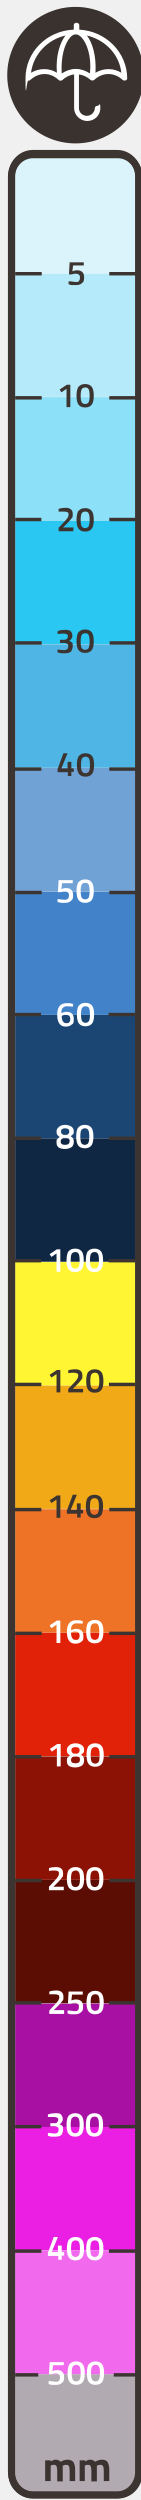
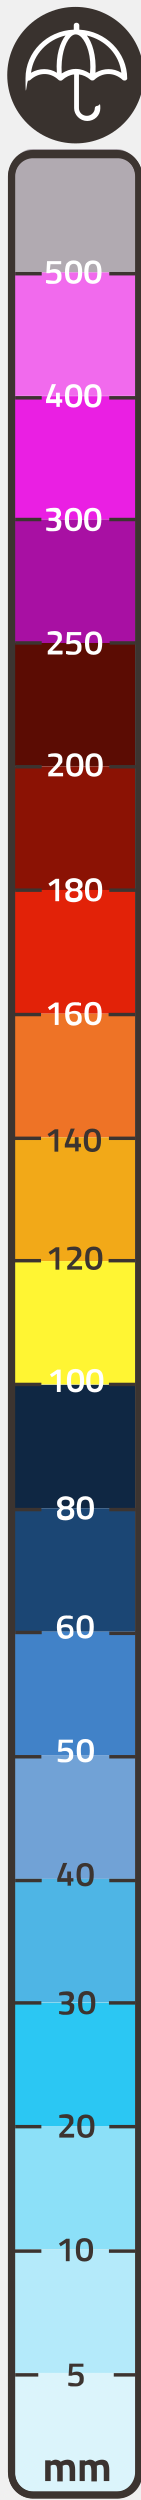
- <svg xmlns="http://www.w3.org/2000/svg" id="Livello_1" version="1.1" width="40.8px" height="725.2px" viewBox="0 0 40.8 725.2">
+ <svg xmlns="http://www.w3.org/2000/svg" id="Livello_1" version="1.1" viewBox="0 0 40.8 725.2" width="40.8px" height="725.2px">
  <defs>
    <style>
      .st0 {
        fill: #ee7326;
      }

      .st1 {
        fill: #71a2d6;
      }

      .st2 {
        fill: #3c3430;
      }

      .st3 {
        fill: #1b4674;
      }

      .st4 {
        fill: #5b0c03;
      }

      .st5 {
        stroke-width: 2px;
      }

      .st5, .st6, .st7 {
        fill: none;
      }

      .st5, .st7 {
        stroke: #3c3430;
        stroke-miterlimit: 9.8;
      }

      .st8 {
        fill: #39322e;
      }

      .st9 {
        fill: #f2a918;
      }

      .st10 {
        fill: #fff;
      }

      .st11 {
        fill: #0f2743;
      }

      .st12 {
        fill: #ea1fe3;
      }

      .st13 {
        fill: #4182c8;
      }

      .st14 {
        fill: #b4eafa;
      }

      .st15 {
        fill: #dbf4fb;
      }

      .st16 {
        fill: #8ce0f8;
      }

      .st17 {
        fill: #a810a3;
      }

      .st18 {
        fill: #2bc7f3;
      }

      .st19 {
        fill: #b1aab1;
      }

      .st20 {
        fill: #3b3330;
      }

      .st21 {
        fill: #8b1204;
      }

      .st22 {
        fill: #f16aed;
      }

      .st23 {
        fill: #4eb5e5;
      }

      .st24 {
        fill: #fff533;
      }

      .st25 {
        fill: #e22208;
      }
    </style>
  </defs>
  <g>
-     <path class="st19" d="M4.4,688.7h35v30.7c0,2.8-2.3,5.1-5.1,5.1H9.8c-3,0-5.4-2.4-5.4-5.4v-30.4h0Z" />
-     <rect class="st22" x="4.4" y="652.9" width="35" height="35.8" />
-     <g>
-       <rect class="st12" x="4.4" y="617" width="35" height="35.8" />
-       <rect class="st17" x="4.4" y="581.2" width="35" height="35.8" />
-     </g>
-     <g>
-       <rect class="st4" x="4.4" y="545.3" width="35" height="35.8" />
-       <rect class="st21" x="4.4" y="509.5" width="35" height="35.8" />
+     <path class="st19" d="M39.25,79.02H4.25v-30.7c0-2.8,2.3-5.1,5.1-5.1h24.5c3,0,5.4,2.4,5.4,5.4v30.4h0Z" />
+     <rect class="st22" x="4.25" y="79.02" width="35" height="35.8" transform="translate(43.5 193.84) rotate(180)" />
+     <g>
+       <rect class="st12" x="4.25" y="114.92" width="35" height="35.8" transform="translate(43.5 265.64) rotate(180)" />
+       <rect class="st17" x="4.25" y="150.72" width="35" height="35.8" transform="translate(43.5 337.24) rotate(180)" />
+     </g>
+     <g>
+       <rect class="st4" x="4.25" y="186.52" width="35" height="35.82" transform="translate(43.5 408.86) rotate(180)" />
+       <rect class="st21" x="4.25" y="222.34" width="35" height="35.82" transform="translate(43.5 480.51) rotate(180)" />
      <g>
-         <rect class="st25" x="4.4" y="473.6" width="35" height="35.8" />
-         <rect class="st0" x="4.4" y="437.8" width="35" height="35.8" />
+         <rect class="st25" x="4.25" y="258.17" width="35" height="35.88" transform="translate(43.5 552.21) rotate(180)" />
+         <rect class="st0" x="4.25" y="294.04" width="35" height="35.88" transform="translate(43.5 623.96) rotate(180)" />
      </g>
    </g>
    <g>
-       <rect class="st9" x="4.4" y="401.9" width="35" height="35.8" />
-       <rect class="st24" x="4.4" y="366.1" width="35" height="35.8" />
+       <rect class="st9" x="4.25" y="329.92" width="35" height="35.9" transform="translate(43.5 695.74) rotate(180)" />
+       <rect class="st24" x="4.25" y="365.82" width="35" height="35.8" transform="translate(43.5 767.44) rotate(180)" />
      <g>
-         <rect class="st11" x="4.4" y="330.2" width="35" height="35.8" />
-         <rect class="st3" x="4.4" y="294.4" width="35" height="35.8" />
+         <rect class="st11" x="4.25" y="401.72" width="35" height="35.8" transform="translate(43.5 839.24) rotate(180)" />
+         <rect class="st3" x="4.25" y="437.52" width="35" height="35.8" transform="translate(43.5 910.84) rotate(180)" />
      </g>
      <g>
-         <rect class="st13" x="4.4" y="258.6" width="35" height="35.8" />
-         <rect class="st1" x="4.4" y="222.7" width="35" height="35.8" />
+         <rect class="st13" x="4.25" y="473.32" width="35" height="35.8" transform="translate(43.5 982.44) rotate(180)" />
+         <rect class="st1" x="4.25" y="509.12" width="35" height="35.9" transform="translate(43.5 1054.14) rotate(180)" />
        <g>
-           <rect class="st23" x="4.4" y="186.9" width="35" height="35.8" />
-           <rect class="st18" x="4.4" y="151" width="35" height="35.8" />
+           <rect class="st23" x="4.25" y="545.02" width="35" height="35.8" transform="translate(43.5 1125.84) rotate(180)" />
+           <rect class="st18" x="4.25" y="580.92" width="35" height="35.8" transform="translate(43.5 1197.64) rotate(180)" />
        </g>
      </g>
    </g>
    <g>
-       <rect class="st16" x="4.4" y="115.2" width="35" height="35.8" />
-       <rect class="st14" x="4.4" y="79.3" width="35" height="35.8" />
-       <path class="st15" d="M10.4,43.5h22.3c3.7,0,6.7,3,6.7,6.7v29.2H4.4v-29.8c0-3.3,2.7-6.1,6.1-6.1h-.1Z" />
+       <rect class="st16" x="4.25" y="616.72" width="35" height="35.8" transform="translate(43.5 1269.24) rotate(180)" />
+       <rect class="st14" x="4.25" y="652.62" width="35" height="35.8" transform="translate(43.5 1341.04) rotate(180)" />
+       <path class="st15" d="M33.25,724.22H10.95c-3.7,0-6.7-3-6.7-6.7v-29.2h35v29.8c0,3.3-2.7,6.1-6.1,6.1,0,0,.1,0,.1,0Z" />
    </g>
  </g>
  <circle class="st8" cx="21.9" cy="21.8" r="19.8" />
  <rect class="st6" x="8.6" y="680" width="15.4" height="11.8" />
  <path class="st5" d="M34.1,723.8H9.6c-3.4,0-6.2-2.8-6.2-6.2V51.1c0-3.4,2.8-6.2,6.2-6.2h24.5c3.4,0,6.2,2.8,6.2,6.2v666.5c0,3.4-2.8,6.2-6.2,6.2Z" />
  <path class="st10" d="M36.9,22.8h0c0-7.6-6.2-13.8-13.9-14.2v-1.3c0-.3-.3-.7-.8-.7s-.8.3-.8.7v1.3c-7.8.3-14,6.5-14,14.1s.3.7.8.7.3-.1.6-.2c2.5-2.3,5.8-2.3,8.2,0,.1.1.3.2.6.2s.3-.1.5-.2c1-.9,2.2-1.5,3.4-1.6v9.8c0,1.9,1.7,3.7,3.8,3.7s3.8-1.6,3.8-3.7-.3-.7-.8-.7-.8.3-.8.7c0,1.1-1,2.2-2.3,2.2s-2.3-1-2.3-2.2v-9.8c1.1.1,2.4.7,3.4,1.6.2.2.8.2,1,0,2.5-2.3,5.8-2.3,8.3,0,.2.2.7.2.9.1.3-.2.4-.3.4-.5ZM26.1,21.3c-1.3-.8-2.6-1.3-4-1.3h-.2c-1.4,0-2.7.5-4,1.3-.3-4.9.9-8.8,2.5-10.5,1-1.1,2.1-1.1,3.2,0,1.6,1.7,3,5.5,2.5,10.5ZM9,21.1c.7-5.4,4.8-9.6,10-10.8-1.5,1.9-2.9,5.7-2.5,10.8-2.2-1.4-5.1-1.4-7.5,0ZM27.7,21.1c.3-5.1-1-8.9-2.5-10.8,5.4,1.3,9.4,5.5,10,10.8-2.3-1.4-5.1-1.4-7.5,0Z" />
  <line class="st7" x1="4.4" y1="688.9" x2="11.1" y2="688.9" />
  <g>
    <path class="st20" d="M14.7,719.7h-1.6v-6h1.6v.3c.6-.3,1-.5,1.4-.5.6,0,1.1.2,1.5.6.7-.4,1.4-.6,2-.6s1.3.2,1.7.7c.3.5.5,1.2.5,2.2v3.3h-1.6v-3.2c0-.5-.1-.9-.2-1.1-.1-.2-.3-.4-.7-.4s-.6,0-.9.2h-.2v4.6h-1.6v-3.1c0-.6-.1-1-.2-1.3-.1-.2-.3-.4-.7-.4s-.6,0-.9.2h-.1s0,4.5,0,4.5Z" />
    <path class="st20" d="M24.7,719.7h-1.6v-6h1.6v.3c.6-.3,1-.5,1.4-.5.6,0,1.1.2,1.5.6.7-.4,1.4-.6,2-.6s1.3.2,1.6.7c.3.5.5,1.2.5,2.2v3.3h-1.6v-3.2c0-.5-.1-.9-.2-1.1-.1-.2-.3-.4-.7-.4s-.6,0-.9.2h-.2v4.6h-1.6v-3.1c0-.6-.1-1-.2-1.3-.1-.2-.3-.4-.7-.4s-.6,0-.9.2h-.1v4.5h.1Z" />
  </g>
  <path class="st5" d="M34,723.7H9.5c-3.4,0-6.2-3-6.2-6.7V51.2c0-3.7,2.8-6.7,6.2-6.7h24.5c3.4,0,6.2,3,6.2,6.7v665.8c0,3.7-2.8,6.7-6.2,6.7Z" />
  <line class="st7" x1="33" y1="688.9" x2="39.4" y2="688.9" />
  <line class="st7" x1="4.3" y1="653" x2="12" y2="653" />
  <line class="st7" x1="31.6" y1="653" x2="39.3" y2="653" />
  <g>
-     <path class="st10" d="M18.5,685.1v1h-3.1l-.2,1.7c.5-.2.9-.3,1.3-.3,1.4,0,2.1.7,2.1,2s-.2,1.3-.6,1.7-.9.6-1.7.6h-1c-.4,0-.7,0-.9-.2h-.3v-.9c.9,0,1.6.2,2.1.2s.7,0,.9-.3c.2-.2.3-.5.3-.9s0-.7-.3-.9c-.2-.2-.4-.3-.7-.3-.5,0-1,0-1.3.2h-.9l.2-3.5h4.1Z" />
-     <path class="st10" d="M20.2,685.8c.4-.5,1-.8,1.9-.8s1.5.3,1.9.8.6,1.4.6,2.6-.2,2.1-.6,2.6-1,.8-1.9.8-1.5-.3-1.9-.8-.6-1.4-.6-2.6.2-2.1.6-2.7h0ZM23.1,686.5c-.2-.4-.6-.5-1-.5s-.8.2-1,.5-.3,1-.3,1.9.1,1.5.3,1.9c.2.3.6.5,1,.5s.8-.2,1-.5c.2-.4.3-1,.3-1.9s-.1-1.6-.3-1.9Z" />
-     <path class="st10" d="M25.8,685.8c.4-.5,1-.8,1.9-.8s1.5.3,1.9.8.6,1.4.6,2.6-.2,2.1-.6,2.6-1,.8-1.9.8-1.5-.3-1.9-.8-.6-1.4-.6-2.6.2-2.1.6-2.7h0ZM28.7,686.5c-.2-.4-.5-.5-1-.5s-.8.2-1,.5-.3,1-.3,1.9.1,1.5.3,1.9c.2.3.6.5,1,.5s.8-.2,1-.5c.2-.4.3-1,.3-1.9s-.1-1.6-.3-1.9Z" />
+     <path class="st10" d="M17.75,75.64v1h-3.1l-.2,1.7c.5-.2.9-.3,1.3-.3,1.4,0,2.1.7,2.1,2s-.2,1.3-.6,1.7-.9.6-1.7.6h-1c-.4,0-.7,0-.9-.2h-.3v-.9c.9,0,1.6.2,2.1.2s.7,0,.9-.3c.2-.2.3-.5.3-.9s0-.7-.3-.9c-.2-.2-.4-.3-.7-.3-.5,0-1,0-1.3.2h-.9l.2-3.5h4.1v-.1Z" />
+     <path class="st10" d="M19.45,76.34c.4-.5,1-.8,1.9-.8s1.5.3,1.9.8.6,1.4.6,2.6-.2,2.1-.6,2.6-1,.8-1.9.8-1.5-.3-1.9-.8-.6-1.4-.6-2.6.2-2.1.6-2.7h0v.1ZM22.35,77.04c-.2-.4-.6-.5-1-.5s-.8.2-1,.5-.3,1-.3,1.9.1,1.5.3,1.9c.2.3.6.5,1,.5s.8-.2,1-.5c.2-.4.3-1,.3-1.9s-.1-1.6-.3-1.9Z" />
+     <path class="st10" d="M25.05,76.34c.4-.5,1-.8,1.9-.8s1.5.3,1.9.8.6,1.4.6,2.6-.2,2.1-.6,2.6-1,.8-1.9.8-1.5-.3-1.9-.8-.6-1.4-.6-2.6.2-2.1.6-2.7h0v.1ZM27.95,77.04c-.2-.4-.5-.5-1-.5s-.8.2-1,.5-.3,1-.3,1.9.1,1.5.3,1.9c.2.3.6.5,1,.5s.8-.2,1-.5c.2-.4.3-1,.3-1.9s-.1-1.6-.3-1.9Z" />
  </g>
  <line class="st7" x1="4.4" y1="616.9" x2="12" y2="616.9" />
  <line class="st7" x1="31.7" y1="616.9" x2="39.4" y2="616.9" />
  <g>
-     <path class="st10" d="M16.9,655.6v-1.2h-3v-.9l1.7-4.6h1.2l-1.8,4.4h1.8v-1.9h1.1v1.9h.7v1h-.7v1.2h-1.1.1Z" />
-     <path class="st10" d="M20,649.7c.4-.5,1-.8,1.9-.8s1.5.3,1.9.8.6,1.4.6,2.6-.2,2.1-.6,2.6-1,.8-1.9.8-1.5-.3-1.9-.8-.6-1.4-.6-2.6.2-2.1.6-2.7h0ZM22.9,650.4c-.2-.4-.6-.5-1-.5s-.8.2-1,.5-.3,1-.3,1.9.1,1.5.3,1.9c.2.3.6.5,1,.5s.8-.2,1-.5c.2-.4.3-1,.3-1.9s-.1-1.6-.3-1.9Z" />
-     <path class="st10" d="M25.6,649.7c.4-.5,1-.8,1.9-.8s1.5.3,1.9.8.6,1.4.6,2.6-.2,2.1-.6,2.6-1,.8-1.9.8-1.5-.3-1.9-.8-.6-1.4-.6-2.6.2-2.1.6-2.7h0ZM28.5,650.4c-.2-.4-.5-.5-1-.5s-.8.2-1,.5-.3,1-.3,1.9.1,1.5.3,1.9c.2.3.6.5,1,.5s.8-.2,1-.5c.2-.4.3-1,.3-1.9s-.1-1.6-.3-1.9Z" />
+     <path class="st10" d="M16.35,118.12v-1.2h-3v-.9l1.7-4.6h1.2l-1.8,4.4h1.8v-1.9h1.1v1.9h.7v1h-.7v1.2h-1.1.1v.1Z" />
+     <path class="st10" d="M19.45,112.22c.4-.5,1-.8,1.9-.8s1.5.3,1.9.8.6,1.4.6,2.6-.2,2.1-.6,2.6-1,.8-1.9.8-1.5-.3-1.9-.8-.6-1.4-.6-2.6.2-2.1.6-2.7h0v.1ZM22.35,112.92c-.2-.4-.6-.5-1-.5s-.8.2-1,.5-.3,1-.3,1.9.1,1.5.3,1.9c.2.3.6.5,1,.5s.8-.2,1-.5c.2-.4.3-1,.3-1.9s-.1-1.6-.3-1.9Z" />
+     <path class="st10" d="M25.05,112.22c.4-.5,1-.8,1.9-.8s1.5.3,1.9.8.6,1.4.6,2.6-.2,2.1-.6,2.6-1,.8-1.9.8-1.5-.3-1.9-.8-.6-1.4-.6-2.6.2-2.1.6-2.7h0v.1ZM27.95,112.92c-.2-.4-.5-.5-1-.5s-.8.2-1,.5-.3,1-.3,1.9.1,1.5.3,1.9c.2.3.6.5,1,.5s.8-.2,1-.5c.2-.4.3-1,.3-1.9s-.1-1.6-.3-1.9Z" />
  </g>
  <line class="st7" x1="4.3" y1="581" x2="12" y2="581" />
  <line class="st7" x1="31.6" y1="581" x2="39.3" y2="581" />
  <g>
-     <path class="st10" d="M14.1,613.3c.6-.2,1.3-.3,2-.3s1.3,0,1.6.4.5.7.5,1.3,0,.5-.2.7c-.1.2-.2.4-.3.5-.1,0-.2.2-.4.3.4.2.6.3.8.5.2.2.2.5.2,1s-.2,1.2-.5,1.6c-.3.3-.9.5-1.7.5h-1c-.4,0-.6,0-.9-.2h-.3v-.9c.7,0,1.4.2,1.9.2.8,0,1.2-.4,1.2-1.1s-.1-.6-.3-.7c-.2-.2-.5-.3-.8-.3h-1.3v-.9h1.3c.2,0,.5,0,.7-.3.2-.2.3-.5.3-.7s0-.5-.3-.6c-.2,0-.4-.2-.8-.2s-1.1,0-1.6,0h-.3v-.8h.2Z" />
-     <path class="st10" d="M19.9,613.8c.4-.5,1-.8,1.9-.8s1.5.3,1.9.8.6,1.4.6,2.6-.2,2.1-.6,2.6-1,.8-1.9.8-1.5-.3-1.9-.8-.6-1.4-.6-2.6.2-2.1.6-2.7h0ZM22.8,614.5c-.2-.4-.6-.5-1-.5s-.8.2-1,.5-.3,1-.3,1.9.1,1.5.3,1.9c.2.3.6.5,1,.5s.8-.2,1-.5c.2-.4.3-1,.3-1.9s-.1-1.6-.3-1.9Z" />
-     <path class="st10" d="M25.5,613.8c.4-.5,1-.8,1.9-.8s1.5.3,1.9.8.6,1.4.6,2.6-.2,2.1-.6,2.6-1,.8-1.9.8-1.5-.3-1.9-.8-.6-1.4-.6-2.6.2-2.1.6-2.7h0ZM28.4,614.5c-.2-.4-.5-.5-1-.5s-.8.2-1,.5-.3,1-.3,1.9.1,1.5.3,1.9c.2.3.6.5,1,.5s.8-.2,1-.5c.2-.4.3-1,.3-1.9s-.1-1.6-.3-1.9Z" />
+     <path class="st10" d="M13.6,147.6c.6-.2,1.3-.3,2-.3s1.3,0,1.6.4.5.7.5,1.3,0,.5-.2.7c-.1.2-.2.4-.3.5-.1,0-.2.2-.4.3.4.2.6.3.8.5.2.2.2.5.2,1s-.2,1.2-.5,1.6c-.3.3-.9.5-1.7.5h-1c-.4,0-.6,0-.9-.2h-.3v-.9c.7,0,1.4.2,1.9.2.8,0,1.2-.4,1.2-1.1s-.1-.6-.3-.7c-.2-.2-.5-.3-.8-.3h-1.3v-.9h1.3c.2,0,.5,0,.7-.3.2-.2.3-.5.3-.7s0-.5-.3-.6c-.2,0-.4-.2-.8-.2h-1.9v-.8h.2Z" />
+     <path class="st10" d="M19.4,148.1c.4-.5,1-.8,1.9-.8s1.5.3,1.9.8.6,1.4.6,2.6-.2,2.1-.6,2.6-1,.8-1.9.8-1.5-.3-1.9-.8-.6-1.4-.6-2.6.2-2.1.6-2.7h0v.1ZM22.3,148.8c-.2-.4-.6-.5-1-.5s-.8.2-1,.5-.3,1-.3,1.9.1,1.5.3,1.9c.2.3.6.5,1,.5s.8-.2,1-.5c.2-.4.3-1,.3-1.9s-.1-1.6-.3-1.9Z" />
+     <path class="st10" d="M25,148.1c.4-.5,1-.8,1.9-.8s1.5.3,1.9.8.6,1.4.6,2.6-.2,2.1-.6,2.6-1,.8-1.9.8-1.5-.3-1.9-.8-.6-1.4-.6-2.6.2-2.1.6-2.7h0v.1ZM27.9,148.8c-.2-.4-.5-.5-1-.5s-.8.2-1,.5-.3,1-.3,1.9.1,1.5.3,1.9c.2.3.6.5,1,.5s.8-.2,1-.5c.2-.4.3-1,.3-1.9s-.1-1.6-.3-1.9Z" />
  </g>
  <line class="st7" x1="4.4" y1="545.5" x2="12.1" y2="545.5" />
  <line class="st7" x1="31.7" y1="545.5" x2="39.4" y2="545.5" />
  <g>
-     <path class="st10" d="M18.5,584.2h-4.2v-1l1.6-1.7c.5-.5.8-.9,1-1.2s.3-.6.3-.9,0-.6-.3-.7-.5-.2-1-.2-.9,0-1.4,0h-.2v-.8c.6-.2,1.3-.3,2-.3,1.4,0,2.1.6,2.1,1.8s-.1.9-.3,1.2-.6.8-1.1,1.3l-1.4,1.4h3v1h-.1Z" />
-     <path class="st10" d="M24,577.6v1h-3.1l-.2,1.7c.5-.2.9-.3,1.3-.3,1.4,0,2.1.7,2.1,2s-.2,1.3-.6,1.7-.9.6-1.7.6h-1c-.4,0-.7,0-.9-.2h-.3v-.9c.9,0,1.6.2,2.1.2s.7,0,.9-.3c.2-.2.3-.5.3-.9s0-.7-.3-.9c-.2-.2-.4-.3-.7-.3-.5,0-1,0-1.3.2h-.9l.2-3.5h4.1Z" />
-     <path class="st10" d="M25.7,578.3c.4-.5,1-.8,1.9-.8s1.5.3,1.9.8.6,1.4.6,2.6-.2,2.1-.6,2.6-1,.8-1.9.8-1.5-.3-1.9-.8-.6-1.4-.6-2.6.2-2.1.6-2.7h0ZM28.6,579c-.2-.4-.5-.5-1-.5s-.8.2-1,.5-.3,1-.3,1.9.1,1.5.3,1.9c.2.3.6.5,1,.5s.8-.2,1-.5c.2-.4.3-1,.3-1.9s-.1-1.6-.3-1.9Z" />
+     <path class="st10" d="M18.05,189.85h-4.2v-1l1.6-1.7c.5-.5.8-.9,1-1.2s.3-.6.3-.9,0-.6-.3-.7-.5-.2-1-.2h-1.6v-.8c.6-.2,1.3-.3,2-.3,1.4,0,2.1.6,2.1,1.8s-.1.9-.3,1.2-.6.8-1.1,1.3l-1.4,1.4h3v1h-.1v.1Z" />
+     <path class="st10" d="M23.55,183.25v1h-3.1l-.2,1.7c.5-.2.9-.3,1.3-.3,1.4,0,2.1.7,2.1,2s-.2,1.3-.6,1.7-.9.6-1.7.6h-1c-.4,0-.7,0-.9-.2h-.3v-.9c.9,0,1.6.2,2.1.2s.7,0,.9-.3c.2-.2.3-.5.3-.9s0-.7-.3-.9c-.2-.2-.4-.3-.7-.3-.5,0-1,0-1.3.2h-.9l.2-3.5h4.1v-.1Z" />
+     <path class="st10" d="M25.25,183.95c.4-.5,1-.8,1.9-.8s1.5.3,1.9.8.6,1.4.6,2.6-.2,2.1-.6,2.6-1,.8-1.9.8-1.5-.3-1.9-.8-.6-1.4-.6-2.6.2-2.1.6-2.7h0v.1ZM28.15,184.65c-.2-.4-.5-.5-1-.5s-.8.2-1,.5-.3,1-.3,1.9.1,1.5.3,1.9c.2.3.6.5,1,.5s.8-.2,1-.5c.2-.4.3-1,.3-1.9s-.1-1.6-.3-1.9Z" />
  </g>
  <line class="st7" x1="4.3" y1="509.6" x2="12" y2="509.6" />
  <line class="st7" x1="31.7" y1="509.6" x2="39.4" y2="509.6" />
  <g>
-     <path class="st10" d="M18.4,548.3h-4.2v-1l1.6-1.7c.5-.5.8-.9,1-1.2.2-.3.3-.6.3-.9s0-.6-.3-.7-.5-.2-1-.2-.9,0-1.4.1h-.2v-.8c.6-.2,1.3-.3,2-.3,1.4,0,2.1.6,2.1,1.8s-.1.9-.3,1.2-.6.8-1.1,1.3l-1.4,1.4h3v1h-.1Z" />
-     <path class="st10" d="M20,542.4c.4-.5,1-.8,1.9-.8s1.5.3,1.9.8.6,1.4.6,2.6-.2,2.1-.6,2.6-1,.8-1.9.8-1.5-.3-1.9-.8-.6-1.4-.6-2.6.2-2.1.6-2.7h0ZM22.9,543.1c-.2-.4-.6-.5-1-.5s-.8.2-1,.5-.3,1-.3,1.9.1,1.5.3,1.9c.2.3.6.5,1,.5s.8-.2,1-.5c.2-.4.3-1,.3-1.9s-.1-1.6-.3-1.9h0Z" />
-     <path class="st10" d="M25.6,542.4c.4-.5,1-.8,1.9-.8s1.5.3,1.9.8.6,1.4.6,2.6-.2,2.1-.6,2.6-1,.8-1.9.8-1.5-.3-1.9-.8-.6-1.4-.6-2.6.2-2.1.6-2.7h0ZM28.5,543.1c-.2-.4-.5-.5-1-.5s-.8.2-1,.5-.3,1-.3,1.9.1,1.5.3,1.9c.2.3.6.5,1,.5s.8-.2,1-.5c.2-.4.3-1,.3-1.9s-.1-1.6-.3-1.9h0Z" />
-   </g>
-   <line class="st7" x1="4.4" y1="473.8" x2="12.1" y2="473.8" />
+     <path class="st10" d="M18.2,225.2h-4.2v-1l1.6-1.7c.5-.5.8-.9,1-1.2.2-.3.3-.6.3-.9s0-.6-.3-.7-.5-.2-1-.2-.9,0-1.4.1h-.2v-.8c.6-.2,1.3-.3,2-.3,1.4,0,2.1.6,2.1,1.8s-.1.9-.3,1.2-.6.8-1.1,1.3l-1.4,1.4h3v1h-.1Z" />
+     <path class="st10" d="M19.8,219.3c.4-.5,1-.8,1.9-.8s1.5.3,1.9.8.6,1.4.6,2.6-.2,2.1-.6,2.6-1,.8-1.9.8-1.5-.3-1.9-.8-.6-1.4-.6-2.6.2-2.1.6-2.7h0v.1ZM22.7,220c-.2-.4-.6-.5-1-.5s-.8.2-1,.5-.3,1-.3,1.9.1,1.5.3,1.9c.2.3.6.5,1,.5s.8-.2,1-.5c.2-.4.3-1,.3-1.9s-.1-1.6-.3-1.9h0Z" />
+     <path class="st10" d="M25.4,219.3c.4-.5,1-.8,1.9-.8s1.5.3,1.9.8.6,1.4.6,2.6-.2,2.1-.6,2.6-1,.8-1.9.8-1.5-.3-1.9-.8-.6-1.4-.6-2.6.2-2.1.6-2.7h0v.1ZM28.3,220c-.2-.4-.5-.5-1-.5s-.8.2-1,.5-.3,1-.3,1.9.1,1.5.3,1.9c.2.3.6.5,1,.5s.8-.2,1-.5c.2-.4.3-1,.3-1.9s-.1-1.6-.3-1.9h0Z" />
+   </g>
+   <line class="st7" x1="4.4" y1="473.55" x2="12.1" y2="473.55" />
  <line class="st7" x1="31.7" y1="473.8" x2="39.4" y2="473.8" />
  <g>
-     <path class="st10" d="M17.6,505.8v6.6h-1.1v-5.3l-1.5,1-.5-.8,2.1-1.4h1Z" />
-     <path class="st10" d="M20.2,506.2c.4-.3,1-.5,1.7-.5s1.3.2,1.8.5c.4.3.7.7.7,1.3s0,.7-.2.9c-.1.2-.4.4-.7.6.3.2.6.4.7.7.2.2.2.5.2,1s-.2,1.2-.7,1.5-1.1.5-1.8.5c-1.7,0-2.5-.6-2.5-1.8s0-.8.2-1,.4-.5.7-.7c-.3-.2-.5-.4-.7-.6-.1-.2-.2-.5-.2-.9,0-.6.2-1,.6-1.3l.2-.2ZM20.6,510.5c0,.7.4,1,1.3,1s1.3-.4,1.3-1.1-.3-.8-.8-.9h-1c-.5.2-.8.5-.8,1ZM23.1,507.7c0-.6-.4-.9-1.2-.9s-1.2.3-1.2.9.2.7.7,1h1c.5-.2.7-.5.7-1Z" />
-     <path class="st10" d="M25.7,506.5c.4-.5,1-.8,1.9-.8s1.5.3,1.9.8.6,1.4.6,2.6-.2,2.1-.6,2.6-1,.8-1.9.8-1.5-.3-1.9-.8-.6-1.4-.6-2.6.2-2.1.6-2.7h0ZM28.6,507.3c-.2-.4-.5-.5-1-.5s-.8.2-1,.5-.3,1-.3,1.9.1,1.5.3,1.9c.2.3.6.5,1,.5s.8-.2,1-.5c.2-.4.3-1,.3-1.9s-.1-1.6-.3-1.9Z" />
+     <path class="st10" d="M17.15,254.82v6.6h-1.1v-5.3l-1.5,1-.5-.8,2.1-1.4h1v-.1Z" />
+     <path class="st10" d="M19.75,255.22c.4-.3,1-.5,1.7-.5s1.3.2,1.8.5c.4.3.7.7.7,1.3s0,.7-.2.9c-.1.2-.4.4-.7.6.3.2.6.4.7.7.2.2.2.5.2,1s-.2,1.2-.7,1.5-1.1.5-1.8.5c-1.7,0-2.5-.6-2.5-1.8s0-.8.2-1,.4-.5.7-.7c-.3-.2-.5-.4-.7-.6-.1-.2-.2-.5-.2-.9,0-.6.2-1,.6-1.3,0,0,.2-.2.2-.2ZM20.15,259.52c0,.7.4,1,1.3,1s1.3-.4,1.3-1.1-.3-.8-.8-.9h-1c-.5.2-.8.5-.8,1ZM22.65,256.72c0-.6-.4-.9-1.2-.9s-1.2.3-1.2.9.2.7.7,1h1c.5-.2.7-.5.7-1Z" />
+     <path class="st10" d="M25.25,255.52c.4-.5,1-.8,1.9-.8s1.5.3,1.9.8.6,1.4.6,2.6-.2,2.1-.6,2.6-1,.8-1.9.8-1.5-.3-1.9-.8-.6-1.4-.6-2.6.2-2.1.6-2.7h0v.1ZM28.15,256.32c-.2-.4-.5-.5-1-.5s-.8.2-1,.5-.3,1-.3,1.9.1,1.5.3,1.9c.2.3.6.5,1,.5s.8-.2,1-.5c.2-.4.3-1,.3-1.9s-.1-1.6-.3-1.9Z" />
  </g>
  <line class="st7" x1="4.3" y1="437.9" x2="12" y2="437.9" />
  <line class="st7" x1="31.7" y1="437.9" x2="39.4" y2="437.9" />
  <g>
-     <path class="st10" d="M17.5,470v6.6h-1.1v-5.3l-1.5,1-.5-.8,2.1-1.4h1Z" />
-     <path class="st10" d="M24,471c-.6,0-1.2-.1-1.8-.1s-.9.2-1.2.5c-.3.3-.4.8-.4,1.4h.2c.5-.2.9-.3,1.2-.3,1.5,0,2.2.7,2.2,2.1s-.2,1.3-.6,1.6c-.4.4-1,.6-1.8.6s-1.4-.3-1.8-.9-.6-1.4-.6-2.5c0-2.3.9-3.4,2.7-3.4s1,0,1.6.2h.3v.9h0ZM20.8,473.6h-.2c0,1.4.5,2.1,1.3,2.1s.7-.1.9-.3c.2-.2.3-.5.3-.9s-.1-.7-.3-.9c-.2-.2-.5-.3-.9-.3s-.8,0-1.2.2h.1Z" />
-     <path class="st10" d="M25.6,470.7c.4-.5,1-.8,1.9-.8s1.5.3,1.9.8.6,1.4.6,2.6-.2,2.1-.6,2.6-1,.8-1.9.8-1.5-.3-1.9-.8-.6-1.4-.6-2.6.2-2.1.6-2.7h0ZM28.5,471.4c-.2-.4-.5-.5-1-.5s-.8.2-1,.5-.3,1-.3,1.9.1,1.5.3,1.9c.2.3.6.5,1,.5s.8-.2,1-.5c.2-.4.3-1,.3-1.9s-.1-1.6-.3-1.9Z" />
+     <path class="st10" d="M17,290.72v6.6h-1.1v-5.3l-1.5,1-.5-.8,2.1-1.4h1v-.1Z" />
+     <path class="st10" d="M23.5,291.72c-.6,0-1.2-.1-1.8-.1s-.9.2-1.2.5c-.3.3-.4.8-.4,1.4h.2c.5-.2.9-.3,1.2-.3,1.5,0,2.2.7,2.2,2.1s-.2,1.3-.6,1.6c-.4.4-1,.6-1.8.6s-1.4-.3-1.8-.9-.6-1.4-.6-2.5c0-2.3.9-3.4,2.7-3.4s1,0,1.6.2h.3v.9h0v-.1ZM20.3,294.32h-.2c0,1.4.5,2.1,1.3,2.1s.7-.1.9-.3c.2-.2.3-.5.3-.9s-.1-.7-.3-.9c-.2-.2-.5-.3-.9-.3s-.8,0-1.2.2h.1v.1Z" />
+     <path class="st10" d="M25.1,291.42c.4-.5,1-.8,1.9-.8s1.5.3,1.9.8.6,1.4.6,2.6-.2,2.1-.6,2.6-1,.8-1.9.8-1.5-.3-1.9-.8-.6-1.4-.6-2.6.2-2.1.6-2.7h0v.1ZM28,292.12c-.2-.4-.5-.5-1-.5s-.8.2-1,.5-.3,1-.3,1.9.1,1.5.3,1.9c.2.3.6.5,1,.5s.8-.2,1-.5c.2-.4.3-1,.3-1.9s-.1-1.6-.3-1.9Z" />
  </g>
  <line class="st7" x1="4.3" y1="401.6" x2="12" y2="401.6" />
  <line class="st7" x1="31.6" y1="401.6" x2="39.3" y2="401.6" />
  <g>
-     <path class="st2" d="M17.5,433.7v6.6h-1.1v-5.3l-1.5,1-.5-.8,2.1-1.4h1Z" />
-     <path class="st2" d="M22.4,440.3v-1.2h-3v-.9l1.7-4.6h1.2l-1.8,4.4h1.8v-1.9h1.1v1.9h.7v1h-.7v1.2h-1.1,0Z" />
-     <path class="st2" d="M25.5,434.4c.4-.5,1-.8,1.9-.8s1.5.3,1.9.8.6,1.4.6,2.6-.2,2.1-.6,2.6-1,.8-1.9.8-1.5-.3-1.9-.8-.6-1.4-.6-2.6.2-2.1.6-2.7h0ZM28.4,435.1c-.2-.4-.5-.5-1-.5s-.8.2-1,.5-.3,1-.3,1.9.1,1.5.3,1.9c.2.3.6.5,1,.5s.8-.2,1-.5c.2-.4.3-1,.3-1.9s-.1-1.6-.3-1.9Z" />
+     <path class="st2" d="M16.9,327.48v6.6h-1.1v-5.3l-1.5,1-.5-.8,2.1-1.4h1v-.1Z" />
+     <path class="st2" d="M21.8,334.08v-1.2h-3v-.9l1.7-4.6h1.2l-1.8,4.4h1.8v-1.9h1.1v1.9h.7v1h-.7v1.2h-1.1l.1.1Z" />
+     <path class="st2" d="M24.9,328.18c.4-.5,1-.8,1.9-.8s1.5.3,1.9.8.6,1.4.6,2.6-.2,2.1-.6,2.6-1,.8-1.9.8-1.5-.3-1.9-.8-.6-1.4-.6-2.6.2-2.1.6-2.7h0v.1ZM27.8,328.88c-.2-.4-.5-.5-1-.5s-.8.2-1,.5-.3,1-.3,1.9.1,1.5.3,1.9c.2.3.6.5,1,.5s.8-.2,1-.5c.2-.4.3-1,.3-1.9s-.1-1.6-.3-1.9Z" />
  </g>
  <line class="st7" x1="4.2" y1="365.7" x2="11.9" y2="365.7" />
  <line class="st7" x1="31.5" y1="365.7" x2="39.2" y2="365.7" />
  <g>
-     <path class="st2" d="M17.5,397.3v6.6h-1.1v-5.3l-1.5,1-.5-.8,2.1-1.4h1Z" />
-     <path class="st2" d="M24,403.9h-4.2v-1l1.6-1.7c.5-.5.8-.9,1-1.2.2-.3.3-.6.3-.9s0-.6-.3-.7-.5-.2-1-.2-.9,0-1.4.1h-.2v-.8c.6-.2,1.3-.3,2-.3,1.4,0,2.1.6,2.1,1.8s-.1.9-.3,1.2-.6.8-1.1,1.3l-1.4,1.4h3v1h-.1Z" />
-     <path class="st2" d="M25.6,398c.4-.5,1-.8,1.9-.8s1.5.3,1.9.8.6,1.4.6,2.6-.2,2.1-.6,2.6-1,.8-1.9.8-1.5-.3-1.9-.8-.6-1.4-.6-2.6.2-2.1.6-2.7h0ZM28.5,398.7c-.2-.4-.5-.5-1-.5s-.8.2-1,.5-.3,1-.3,1.9.1,1.5.3,1.9c.2.3.6.5,1,.5s.8-.2,1-.5c.2-.4.3-1,.3-1.9s-.1-1.6-.3-1.9Z" />
+     <path class="st2" d="M17.2,361.7v6.6h-1.1v-5.3l-1.5,1-.5-.8,2.1-1.4h1v-.1Z" />
+     <path class="st2" d="M23.7,368.3h-4.2v-1l1.6-1.7c.5-.5.8-.9,1-1.2.2-.3.3-.6.3-.9s0-.6-.3-.7-.5-.2-1-.2-.9,0-1.4.1h-.2v-.8c.6-.2,1.3-.3,2-.3,1.4,0,2.1.6,2.1,1.8s-.1.9-.3,1.2-.6.8-1.1,1.3l-1.4,1.4h3v1h-.1Z" />
+     <path class="st2" d="M25.3,362.4c.4-.5,1-.8,1.9-.8s1.5.3,1.9.8.6,1.4.6,2.6-.2,2.1-.6,2.6-1,.8-1.9.8-1.5-.3-1.9-.8-.6-1.4-.6-2.6.2-2.1.6-2.7h0v.1ZM28.2,363.1c-.2-.4-.5-.5-1-.5s-.8.2-1,.5-.3,1-.3,1.9.1,1.5.3,1.9c.2.3.6.5,1,.5s.8-.2,1-.5c.2-.4.3-1,.3-1.9s-.1-1.6-.3-1.9Z" />
  </g>
  <line class="st7" x1="4.3" y1="330.2" x2="11.9" y2="330.2" />
  <line class="st7" x1="31.6" y1="330.2" x2="39.3" y2="330.2" />
  <g>
-     <path class="st10" d="M17.5,362.3v6.6h-1.1v-5.3l-1.5,1-.5-.8,2.1-1.4h1Z" />
-     <path class="st10" d="M19.9,363c.4-.5,1-.8,1.9-.8s1.5.3,1.9.8.6,1.4.6,2.6-.2,2.1-.6,2.6-1,.8-1.9.8-1.5-.3-1.9-.8-.6-1.4-.6-2.6.2-2.1.6-2.7h0ZM22.8,363.7c-.2-.4-.6-.5-1-.5s-.8.2-1,.5-.3,1-.3,1.9.1,1.5.3,1.9c.2.3.6.5,1,.5s.8-.2,1-.5c.2-.4.3-1,.3-1.9s-.1-1.6-.3-1.9Z" />
-     <path class="st10" d="M25.5,363c.4-.5,1-.8,1.9-.8s1.5.3,1.9.8.6,1.4.6,2.6-.2,2.1-.6,2.6-1,.8-1.9.8-1.5-.3-1.9-.8-.6-1.4-.6-2.6.2-2.1.6-2.7h0ZM28.4,363.7c-.2-.4-.5-.5-1-.5s-.8.2-1,.5-.3,1-.3,1.9.1,1.5.3,1.9c.2.3.6.5,1,.5s.8-.2,1-.5c.2-.4.3-1,.3-1.9s-.1-1.6-.3-1.9Z" />
+     <path class="st10" d="M17.6,397.2v6.6h-1.1v-5.3l-1.5,1-.5-.8,2.1-1.4h1v-.1Z" />
+     <path class="st10" d="M20,397.9c.4-.5,1-.8,1.9-.8s1.5.3,1.9.8.6,1.4.6,2.6-.2,2.1-.6,2.6-1,.8-1.9.8-1.5-.3-1.9-.8-.6-1.4-.6-2.6.2-2.1.6-2.7h0v.1ZM22.9,398.6c-.2-.4-.6-.5-1-.5s-.8.2-1,.5-.3,1-.3,1.9.1,1.5.3,1.9c.2.3.6.5,1,.5s.8-.2,1-.5c.2-.4.3-1,.3-1.9s-.1-1.6-.3-1.9Z" />
+     <path class="st10" d="M25.6,397.9c.4-.5,1-.8,1.9-.8s1.5.3,1.9.8.6,1.4.6,2.6-.2,2.1-.6,2.6-1,.8-1.9.8-1.5-.3-1.9-.8-.6-1.4-.6-2.6.2-2.1.6-2.7h0v.1ZM28.5,398.6c-.2-.4-.5-.5-1-.5s-.8.2-1,.5-.3,1-.3,1.9.1,1.5.3,1.9c.2.3.6.5,1,.5s.8-.2,1-.5c.2-.4.3-1,.3-1.9s-.1-1.6-.3-1.9Z" />
  </g>
  <line class="st7" x1="4.2" y1="294.3" x2="11.9" y2="294.3" />
  <line class="st7" x1="31.5" y1="294.3" x2="39.2" y2="294.3" />
  <g>
-     <path class="st10" d="M17.2,326.8c.4-.3,1-.5,1.7-.5s1.3.2,1.8.5c.4.3.7.7.7,1.3s0,.7-.2.9-.4.4-.7.6c.3.2.6.4.7.7.2.2.2.5.2,1s-.2,1.2-.7,1.5-1.1.5-1.8.5c-1.7,0-2.5-.6-2.5-1.8s0-.8.2-1,.4-.5.7-.7c-.3-.2-.5-.4-.7-.6-.1-.2-.2-.5-.2-.9,0-.6.2-1,.6-1.3l.2-.2ZM17.6,331.1c0,.7.4,1,1.3,1s1.3-.4,1.3-1.1-.3-.8-.8-.9h-1c-.5.2-.8.5-.8,1ZM20.1,328.2c0-.6-.4-.9-1.2-.9s-1.2.3-1.2.9.2.7.7,1h1c.5-.2.7-.5.7-1Z" />
-     <path class="st10" d="M22.7,327.1c.4-.5,1-.8,1.9-.8s1.5.3,1.9.8.6,1.4.6,2.6-.2,2.1-.6,2.6-1,.8-1.9.8-1.5-.3-1.9-.8-.6-1.4-.6-2.6.2-2.1.6-2.7h0ZM25.6,327.8c-.2-.4-.6-.5-1-.5s-.8.2-1,.5-.3,1-.3,1.9.1,1.5.3,1.9c.2.3.6.5,1,.5s.8-.2,1-.5c.2-.4.3-1,.3-1.9s-.1-1.6-.3-1.9Z" />
-   </g>
-   <line class="st7" x1="4.4" y1="258.9" x2="12.1" y2="258.9" />
-   <line class="st7" x1="31.7" y1="258.9" x2="39.4" y2="258.9" />
-   <g>
-     <path class="st10" d="M21.2,292c-.6,0-1.2-.1-1.8-.1s-.9.2-1.2.5c-.3.3-.4.8-.4,1.4h.2c.5-.2.9-.3,1.2-.3,1.5,0,2.2.7,2.2,2.1s-.2,1.3-.6,1.6c-.4.4-1,.6-1.8.6s-1.4-.3-1.8-.9-.6-1.4-.6-2.5c0-2.3.9-3.4,2.7-3.4s1,0,1.6.2h.3v.9c-.1,0,0-.1,0-.1ZM18.1,294.7h-.2c0,1.4.5,2.1,1.3,2.1s.7-.1.9-.3c.2-.2.3-.5.3-.9s-.1-.7-.3-.9c-.2-.2-.5-.3-.9-.3s-.8,0-1.2.2h.1Z" />
-     <path class="st10" d="M22.9,291.7c.4-.5,1-.8,1.9-.8s1.5.3,1.9.8.6,1.4.6,2.6-.2,2.1-.6,2.6-1,.8-1.9.8-1.5-.3-1.9-.8-.6-1.4-.6-2.6.2-2.1.6-2.7h0ZM25.8,292.4c-.2-.4-.6-.5-1-.5s-.8.2-1,.5-.3,1-.3,1.9.1,1.5.3,1.9c.2.3.6.5,1,.5s.8-.2,1-.5c.2-.4.3-1,.3-1.9s-.1-1.6-.3-1.9Z" />
-   </g>
-   <line class="st7" x1="4.3" y1="223.1" x2="12" y2="223.1" />
-   <line class="st7" x1="31.7" y1="223.1" x2="39.4" y2="223.1" />
-   <g>
-     <path class="st10" d="M21.1,255.2v1h-3.1l-.2,1.7c.5-.2.9-.3,1.3-.3,1.4,0,2.1.7,2.1,2s-.2,1.3-.6,1.7-.9.6-1.7.6h-1c-.4,0-.7-.1-.9-.2h-.3v-.9c.9.1,1.6.2,2.1.2s.7-.1.9-.3c.2-.2.3-.5.3-.9s0-.7-.3-.9c-.2-.2-.4-.3-.7-.3-.5,0-1,0-1.3.2h-.9l.2-3.5h4.1Z" />
-     <path class="st10" d="M22.8,255.9c.4-.5,1-.8,1.9-.8s1.5.3,1.9.8.6,1.4.6,2.6-.2,2.1-.6,2.6-1,.8-1.9.8-1.5-.3-1.9-.8-.6-1.4-.6-2.6.2-2.1.6-2.7h0ZM25.7,256.6c-.2-.4-.5-.5-1-.5s-.8.2-1,.5c-.2.4-.3,1-.3,1.9s.1,1.5.3,1.9c.2.3.6.5,1,.5s.8-.2,1-.5c.2-.4.3-1,.3-1.9s-.1-1.6-.3-1.9Z" />
+     <path class="st10" d="M17.35,434.52c.4-.3,1-.5,1.7-.5s1.3.2,1.8.5c.4.3.7.7.7,1.3s0,.7-.2.9-.4.4-.7.6c.3.2.6.4.7.7.2.2.2.5.2,1s-.2,1.2-.7,1.5-1.1.5-1.8.5c-1.7,0-2.5-.6-2.5-1.8s0-.8.2-1,.4-.5.7-.7c-.3-.2-.5-.4-.7-.6-.1-.2-.2-.5-.2-.9,0-.6.2-1,.6-1.3,0,0,.2-.2.2-.2ZM17.75,438.82c0,.7.4,1,1.3,1s1.3-.4,1.3-1.1-.3-.8-.8-.9h-1c-.5.2-.8.5-.8,1ZM20.25,435.92c0-.6-.4-.9-1.2-.9s-1.2.3-1.2.9.2.7.7,1h1c.5-.2.7-.5.7-1Z" />
+     <path class="st10" d="M22.85,434.82c.4-.5,1-.8,1.9-.8s1.5.3,1.9.8.6,1.4.6,2.6-.2,2.1-.6,2.6-1,.8-1.9.8-1.5-.3-1.9-.8-.6-1.4-.6-2.6.2-2.1.6-2.7h0v.1ZM25.75,435.52c-.2-.4-.6-.5-1-.5s-.8.2-1,.5-.3,1-.3,1.9.1,1.5.3,1.9c.2.3.6.5,1,.5s.8-.2,1-.5c.2-.4.3-1,.3-1.9s-.1-1.6-.3-1.9Z" />
+   </g>
+   <line class="st7" x1="4.4" y1="258.22" x2="12.1" y2="258.22" />
+   <line class="st7" x1="31.7" y1="258.22" x2="39.4" y2="258.22" />
+   <g>
+     <path class="st10" d="M21.1,469.62c-.6,0-1.2-.1-1.8-.1s-.9.2-1.2.5c-.3.3-.4.8-.4,1.4h.2c.5-.2.9-.3,1.2-.3,1.5,0,2.2.7,2.2,2.1s-.2,1.3-.6,1.6c-.4.4-1,.6-1.8.6s-1.4-.3-1.8-.9-.6-1.4-.6-2.5c0-2.3.9-3.4,2.7-3.4s1,0,1.6.2h.3v.9c-.1,0,0-.1,0-.1h0ZM18,472.32h-.2c0,1.4.5,2.1,1.3,2.1s.7-.1.9-.3c.2-.2.3-.5.3-.9s-.1-.7-.3-.9c-.2-.2-.5-.3-.9-.3s-.8,0-1.2.2h.1v.1Z" />
+     <path class="st10" d="M22.8,469.32c.4-.5,1-.8,1.9-.8s1.5.3,1.9.8.6,1.4.6,2.6-.2,2.1-.6,2.6-1,.8-1.9.8-1.5-.3-1.9-.8-.6-1.4-.6-2.6.2-2.1.6-2.7h0v.1ZM25.7,470.02c-.2-.4-.6-.5-1-.5s-.8.2-1,.5-.3,1-.3,1.9.1,1.5.3,1.9c.2.3.6.5,1,.5s.8-.2,1-.5c.2-.4.3-1,.3-1.9s-.1-1.6-.3-1.9Z" />
+   </g>
+   <line class="st7" x1="4.4" y1="222.42" x2="12.1" y2="222.42" />
+   <line class="st7" x1="31.7" y1="222.42" x2="39.4" y2="222.42" />
+   <g>
+     <path class="st10" d="M21.15,504.54v1h-3.1l-.2,1.7c.5-.2.9-.3,1.3-.3,1.4,0,2.1.7,2.1,2s-.2,1.3-.6,1.7-.9.6-1.7.6h-1c-.4,0-.7-.1-.9-.2h-.3v-.9c.9.1,1.6.2,2.1.2s.7-.1.9-.3c.2-.2.3-.5.3-.9s0-.7-.3-.9c-.2-.2-.4-.3-.7-.3-.5,0-1,0-1.3.2h-.9l.2-3.5h4.1v-.1Z" />
+     <path class="st10" d="M22.85,505.24c.4-.5,1-.8,1.9-.8s1.5.3,1.9.8.6,1.4.6,2.6-.2,2.1-.6,2.6-1,.8-1.9.8-1.5-.3-1.9-.8-.6-1.4-.6-2.6.2-2.1.6-2.7h0v.1ZM25.75,505.94c-.2-.4-.5-.5-1-.5s-.8.2-1,.5c-.2.4-.3,1-.3,1.9s.1,1.5.3,1.9c.2.3.6.5,1,.5s.8-.2,1-.5c.2-.4.3-1,.3-1.9s-.1-1.6-.3-1.9Z" />
  </g>
  <line class="st7" x1="4.4" y1="186.5" x2="12.1" y2="186.5" />
  <line class="st7" x1="31.8" y1="186.5" x2="39.4" y2="186.5" />
  <g>
-     <path class="st2" d="M19.7,225.2v-1.2h-3v-.9l1.7-4.6h1.2l-1.8,4.4h1.8v-1.9h1.1v1.9h.7v1h-.7v1.2h-1.1,0Z" />
-     <path class="st2" d="M22.9,219.3c.4-.5,1-.8,1.9-.8s1.5.3,1.9.8.6,1.4.6,2.6-.2,2.1-.6,2.6-1,.8-1.9.8-1.5-.3-1.9-.8-.6-1.4-.6-2.6.2-2.1.6-2.7h0ZM25.8,220c-.2-.4-.6-.5-1-.5s-.8.2-1,.5-.3,1-.3,1.9.1,1.5.3,1.9c.2.3.6.5,1,.5s.8-.2,1-.5c.2-.4.3-1,.3-1.9s-.1-1.6-.3-1.9Z" />
+     <path class="st2" d="M19.6,547.1v-1.2h-3v-.9l1.7-4.6h1.2l-1.8,4.4h1.8v-1.9h1.1v1.9h.7v1h-.7v1.2h-1.1l.1.1Z" />
+     <path class="st2" d="M22.8,541.2c.4-.5,1-.8,1.9-.8s1.5.3,1.9.8.6,1.4.6,2.6-.2,2.1-.6,2.6-1,.8-1.9.8-1.5-.3-1.9-.8-.6-1.4-.6-2.6.2-2.1.6-2.7h0v.1ZM25.7,541.9c-.2-.4-.6-.5-1-.5s-.8.2-1,.5-.3,1-.3,1.9.1,1.5.3,1.9c.2.3.6.5,1,.5s.8-.2,1-.5c.2-.4.3-1,.3-1.9s-.1-1.6-.3-1.9Z" />
  </g>
  <line class="st7" x1="4.4" y1="150.7" x2="12" y2="150.7" />
  <line class="st7" x1="31.7" y1="150.7" x2="39.4" y2="150.7" />
  <g>
-     <path class="st2" d="M16.9,183c.6-.2,1.3-.3,2-.3s1.3.1,1.6.4.5.7.5,1.3,0,.5-.2.7c-.1.2-.2.4-.3.5-.1,0-.2.2-.4.3.4.2.6.3.8.5.2.2.2.5.2,1s-.2,1.2-.5,1.6c-.3.3-.9.5-1.7.5h-1c-.4,0-.6-.1-.9-.2h-.3v-.9c.7.1,1.4.2,1.9.2.8,0,1.2-.4,1.2-1.1s-.1-.6-.3-.7c-.2-.2-.5-.3-.8-.3h-1.3v-.9h1.3c.2,0,.5-.1.7-.3s.3-.5.3-.7,0-.5-.3-.6c-.2-.1-.4-.2-.8-.2s-1.1,0-1.6.1h-.3v-.8h.2Z" />
-     <path class="st2" d="M22.8,183.4c.4-.5,1-.8,1.9-.8s1.5.3,1.9.8.6,1.4.6,2.6-.2,2.1-.6,2.6-1,.8-1.9.8-1.5-.3-1.9-.8-.6-1.4-.6-2.6.2-2.1.6-2.7h0ZM25.7,184.2c-.2-.4-.5-.5-1-.5s-.8.2-1,.5c-.2.4-.3,1-.3,1.9s.1,1.5.3,1.9c.2.3.6.5,1,.5s.8-.2,1-.5c.2-.4.3-1,.3-1.9s-.1-1.6-.3-1.9Z" />
+     <path class="st2" d="M17.35,577.95c.6-.2,1.3-.3,2-.3s1.3.1,1.6.4.5.7.5,1.3,0,.5-.2.7c-.1.2-.2.4-.3.5-.1,0-.2.2-.4.3.4.2.6.3.8.5.2.2.2.5.2,1s-.2,1.2-.5,1.6c-.3.3-.9.5-1.7.5h-1c-.4,0-.6-.1-.9-.2h-.3v-.9c.7.1,1.4.2,1.9.2.8,0,1.2-.4,1.2-1.1s-.1-.6-.3-.7c-.2-.2-.5-.3-.8-.3h-1.3v-.9h1.3c.2,0,.5-.1.7-.3s.3-.5.3-.7,0-.5-.3-.6c-.2-.1-.4-.2-.8-.2s-1.1,0-1.6.1h-.3v-.8h.2v-.1Z" />
+     <path class="st2" d="M23.25,578.35c.4-.5,1-.8,1.9-.8s1.5.3,1.9.8.6,1.4.6,2.6-.2,2.1-.6,2.6-1,.8-1.9.8-1.5-.3-1.9-.8-.6-1.4-.6-2.6.2-2.1.6-2.7h0v.1ZM26.15,579.15c-.2-.4-.5-.5-1-.5s-.8.2-1,.5c-.2.4-.3,1-.3,1.9s.1,1.5.3,1.9c.2.3.6.5,1,.5s.8-.2,1-.5c.2-.4.3-1,.3-1.9s-.1-1.6-.3-1.9Z" />
  </g>
  <line class="st7" x1="4.4" y1="115.4" x2="12.1" y2="115.4" />
  <line class="st7" x1="31.7" y1="115.4" x2="39.4" y2="115.4" />
  <g>
-     <path class="st2" d="M21.2,154.1h-4.2v-1l1.6-1.7c.5-.5.8-.9,1-1.2.2-.3.3-.6.3-.9s0-.6-.3-.7-.5-.2-1-.2-.9,0-1.4,0h-.2v-.8c.6-.2,1.3-.3,2-.3,1.4,0,2.1.6,2.1,1.8s-.1.9-.3,1.2-.6.8-1.1,1.3l-1.4,1.4h3v1h-.1Z" />
-     <path class="st2" d="M22.8,148.2c.4-.5,1-.8,1.9-.8s1.5.3,1.9.8.6,1.4.6,2.6-.2,2.1-.6,2.6-1,.8-1.9.8-1.5-.3-1.9-.8-.6-1.4-.6-2.6.2-2.1.6-2.7h0ZM25.7,148.9c-.2-.4-.5-.5-1-.5s-.8.2-1,.5c-.2.4-.3,1-.3,1.9s.1,1.5.3,1.9c.2.3.6.5,1,.5s.8-.2,1-.5c.2-.4.3-1,.3-1.9s-.1-1.6-.3-1.9Z" />
+     <path class="st2" d="M21.4,620.07h-4.2v-1l1.6-1.7c.5-.5.8-.9,1-1.2s.3-.6.3-.9,0-.6-.3-.7-.5-.2-1-.2h-1.6v-.8c.6-.2,1.3-.3,2-.3,1.4,0,2.1.6,2.1,1.8s-.1.9-.3,1.2-.6.8-1.1,1.3l-1.4,1.4h3v1h-.1v.1Z" />
+     <path class="st2" d="M23,614.17c.4-.5,1-.8,1.9-.8s1.5.3,1.9.8.6,1.4.6,2.6-.2,2.1-.6,2.6-1,.8-1.9.8-1.5-.3-1.9-.8-.6-1.4-.6-2.6.2-2.1.6-2.7h0v.1ZM25.9,614.87c-.2-.4-.5-.5-1-.5s-.8.2-1,.5c-.2.4-.3,1-.3,1.9s.1,1.5.3,1.9c.2.3.6.5,1,.5s.8-.2,1-.5c.2-.4.3-1,.3-1.9s-.1-1.6-.3-1.9Z" />
  </g>
  <line class="st7" x1="4.4" y1="79.4" x2="12.1" y2="79.4" />
  <line class="st7" x1="31.7" y1="79.4" x2="39.4" y2="79.4" />
  <g>
-     <path class="st2" d="M20.4,111.5v6.6h-1.1v-5.3l-1.5,1-.5-.8,2.1-1.4h1Z" />
-     <path class="st2" d="M22.8,112.2c.4-.5,1-.8,1.9-.8s1.5.3,1.9.8.6,1.4.6,2.6-.2,2.1-.6,2.6-1,.8-1.9.8-1.5-.3-1.9-.8-.6-1.4-.6-2.6.2-2.1.6-2.7h0ZM25.7,112.9c-.2-.4-.5-.5-1-.5s-.8.2-1,.5c-.2.4-.3,1-.3,1.9s.1,1.5.3,1.9c.2.3.6.5,1,.5s.8-.2,1-.5c.2-.4.3-1,.3-1.9s-.1-1.6-.3-1.9Z" />
-   </g>
-   <path class="st2" d="M24.3,76v1h-3.1l-.2,1.7c.5-.2.9-.3,1.3-.3,1.4,0,2.1.7,2.1,2s-.2,1.3-.6,1.7-.9.6-1.7.6h-1c-.4,0-.7,0-.9-.2h-.3v-.9c.9,0,1.6.2,2.1.2s.7,0,.9-.3c.2-.2.3-.5.3-.9s0-.7-.3-.9c-.2-.2-.4-.3-.7-.3-.5,0-1,0-1.3.2h-.9l.2-3.5h4.1Z" />
+     <path class="st2" d="M20.2,649.32v6.6h-1.1v-5.3l-1.5,1-.5-.8,2.1-1.4h1v-.1Z" />
+     <path class="st2" d="M22.6,650.02c.4-.5,1-.8,1.9-.8s1.5.3,1.9.8.6,1.4.6,2.6-.2,2.1-.6,2.6-1,.8-1.9.8-1.5-.3-1.9-.8-.6-1.4-.6-2.6.2-2.1.6-2.7h0v.1ZM25.5,650.72c-.2-.4-.5-.5-1-.5s-.8.2-1,.5c-.2.4-.3,1-.3,1.9s.1,1.5.3,1.9c.2.3.6.5,1,.5s.8-.2,1-.5c.2-.4.3-1,.3-1.9s-.1-1.6-.3-1.9Z" />
+   </g>
+   <path class="st2" d="M24.2,685.55v1h-3.1l-.2,1.7c.5-.2.9-.3,1.3-.3,1.4,0,2.1.7,2.1,2s-.2,1.3-.6,1.7-.9.6-1.7.6h-1c-.4,0-.7,0-.9-.2h-.3v-.9c.9,0,1.6.2,2.1.2s.7,0,.9-.3c.2-.2.3-.5.3-.9s0-.7-.3-.9c-.2-.2-.4-.3-.7-.3-.5,0-1,0-1.3.2h-.9l.2-3.5h4.1v-.1Z" />
</svg>
